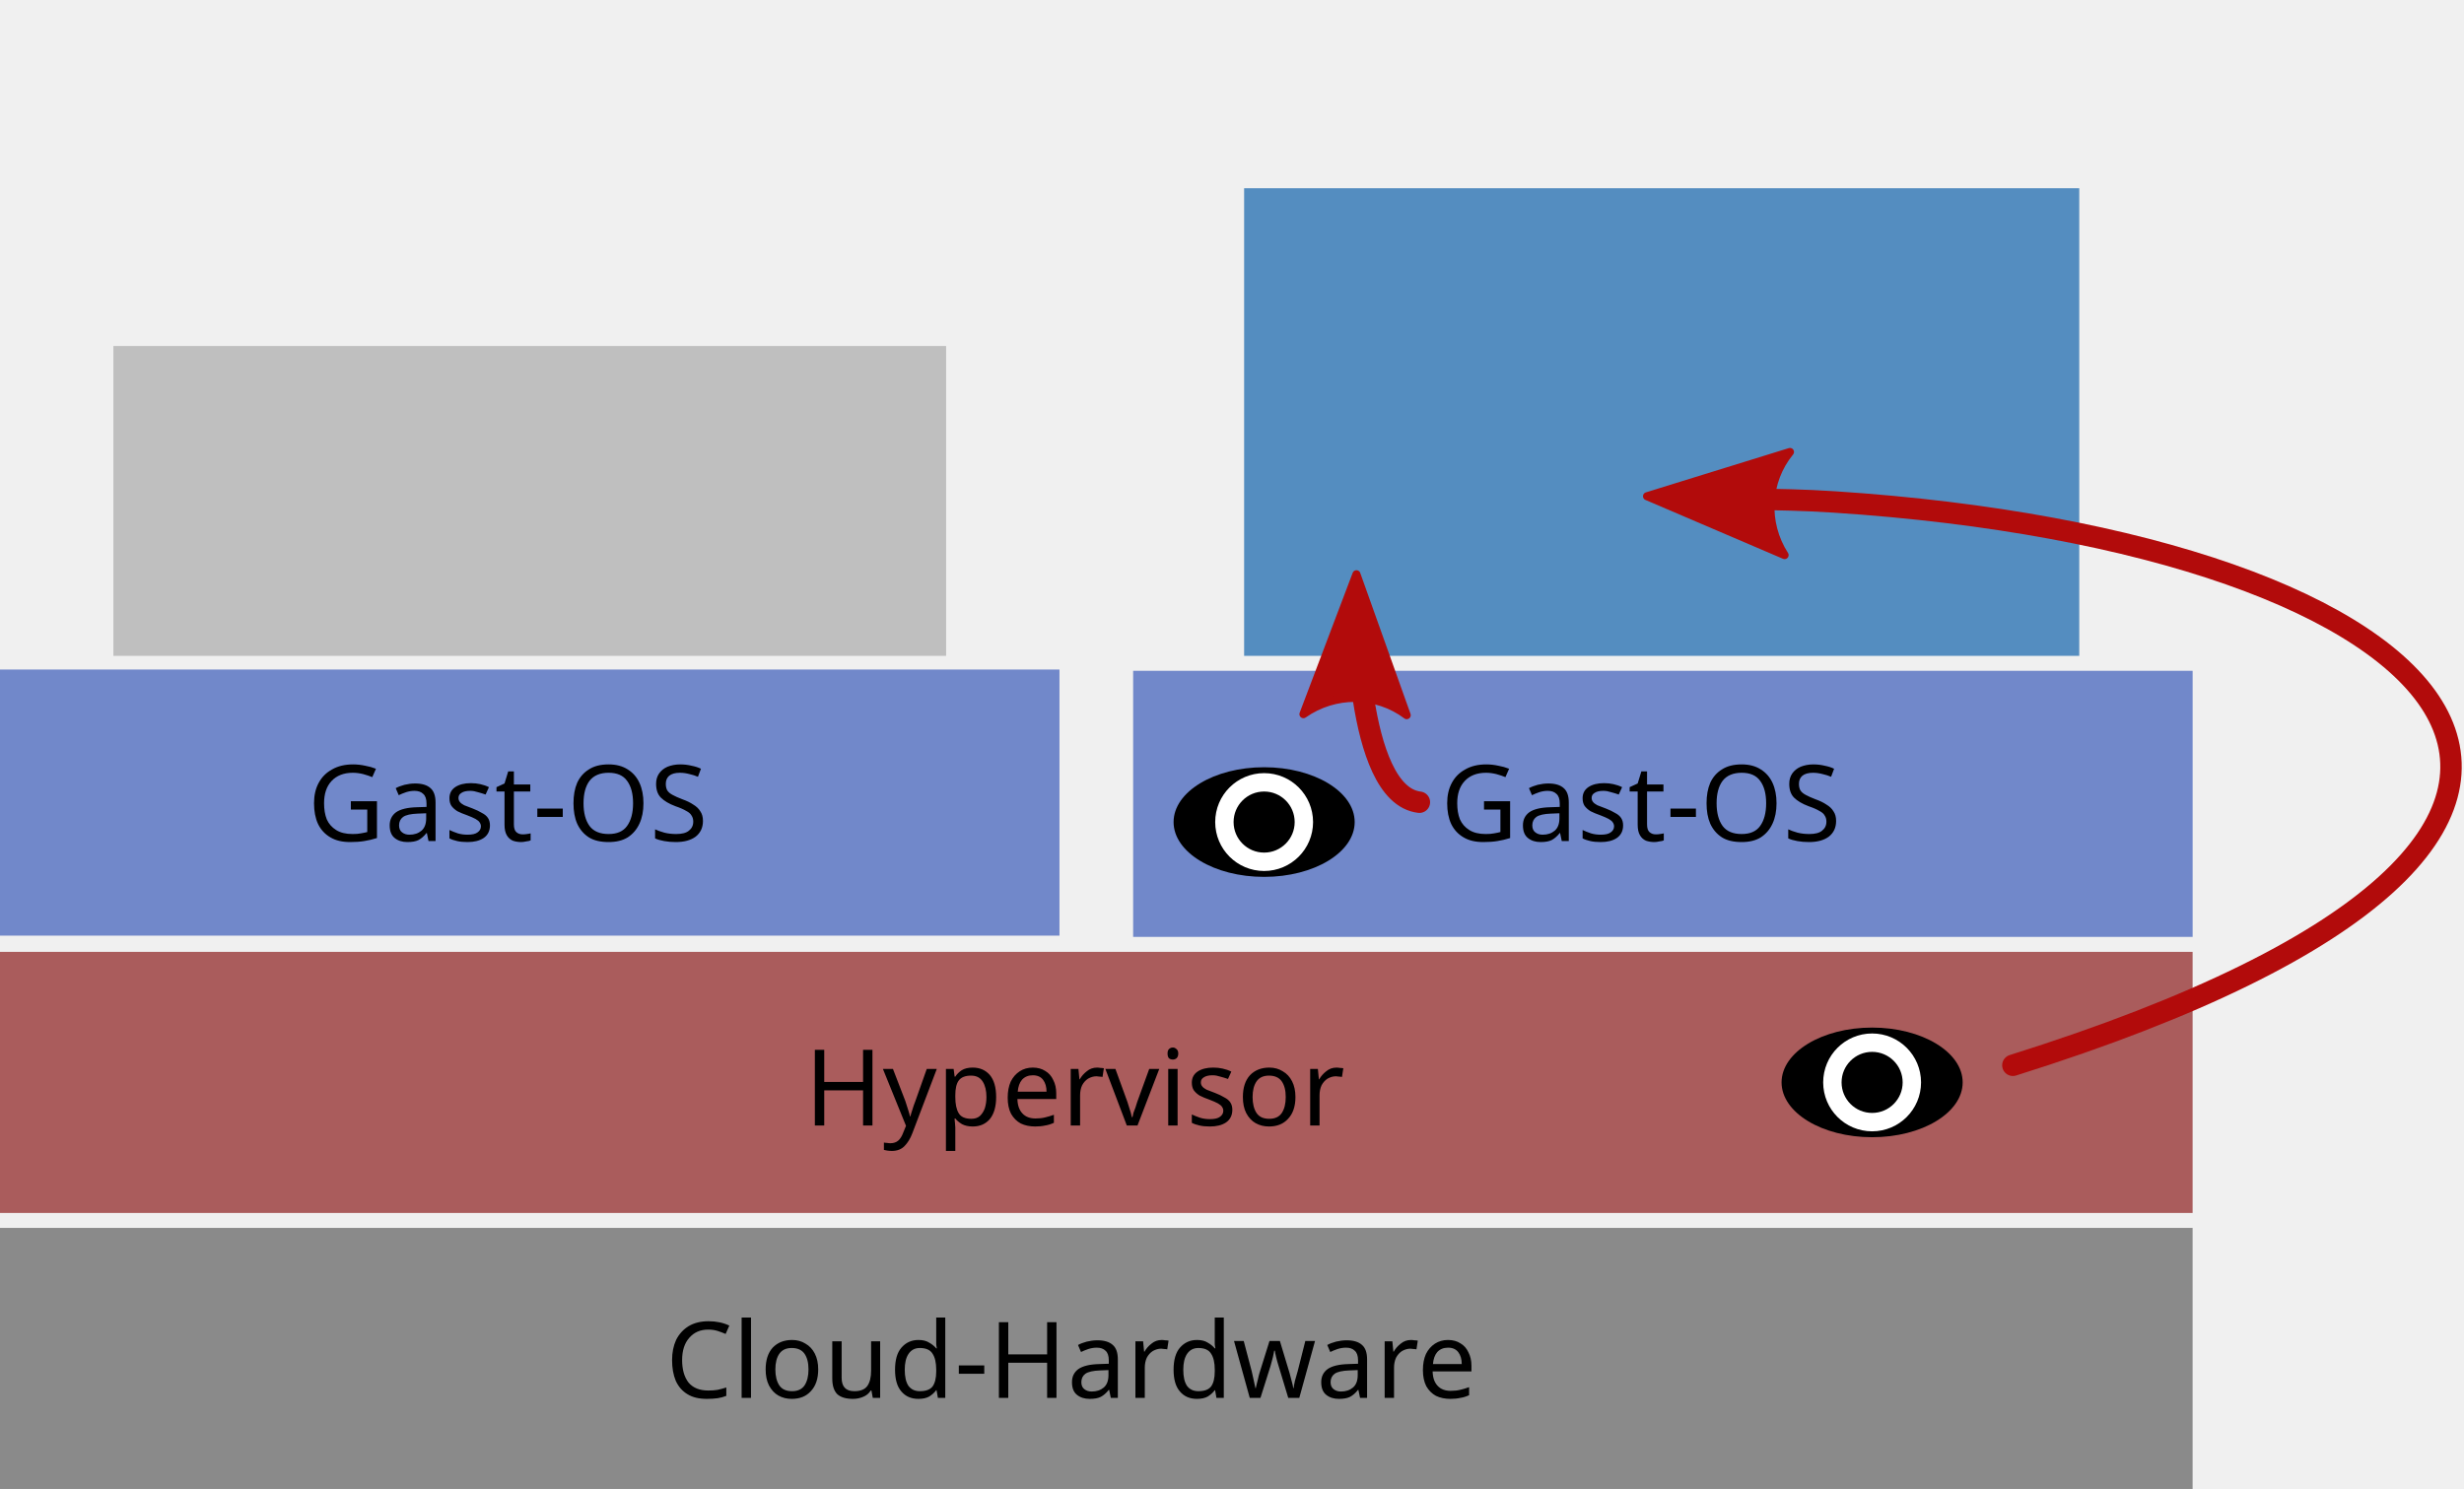
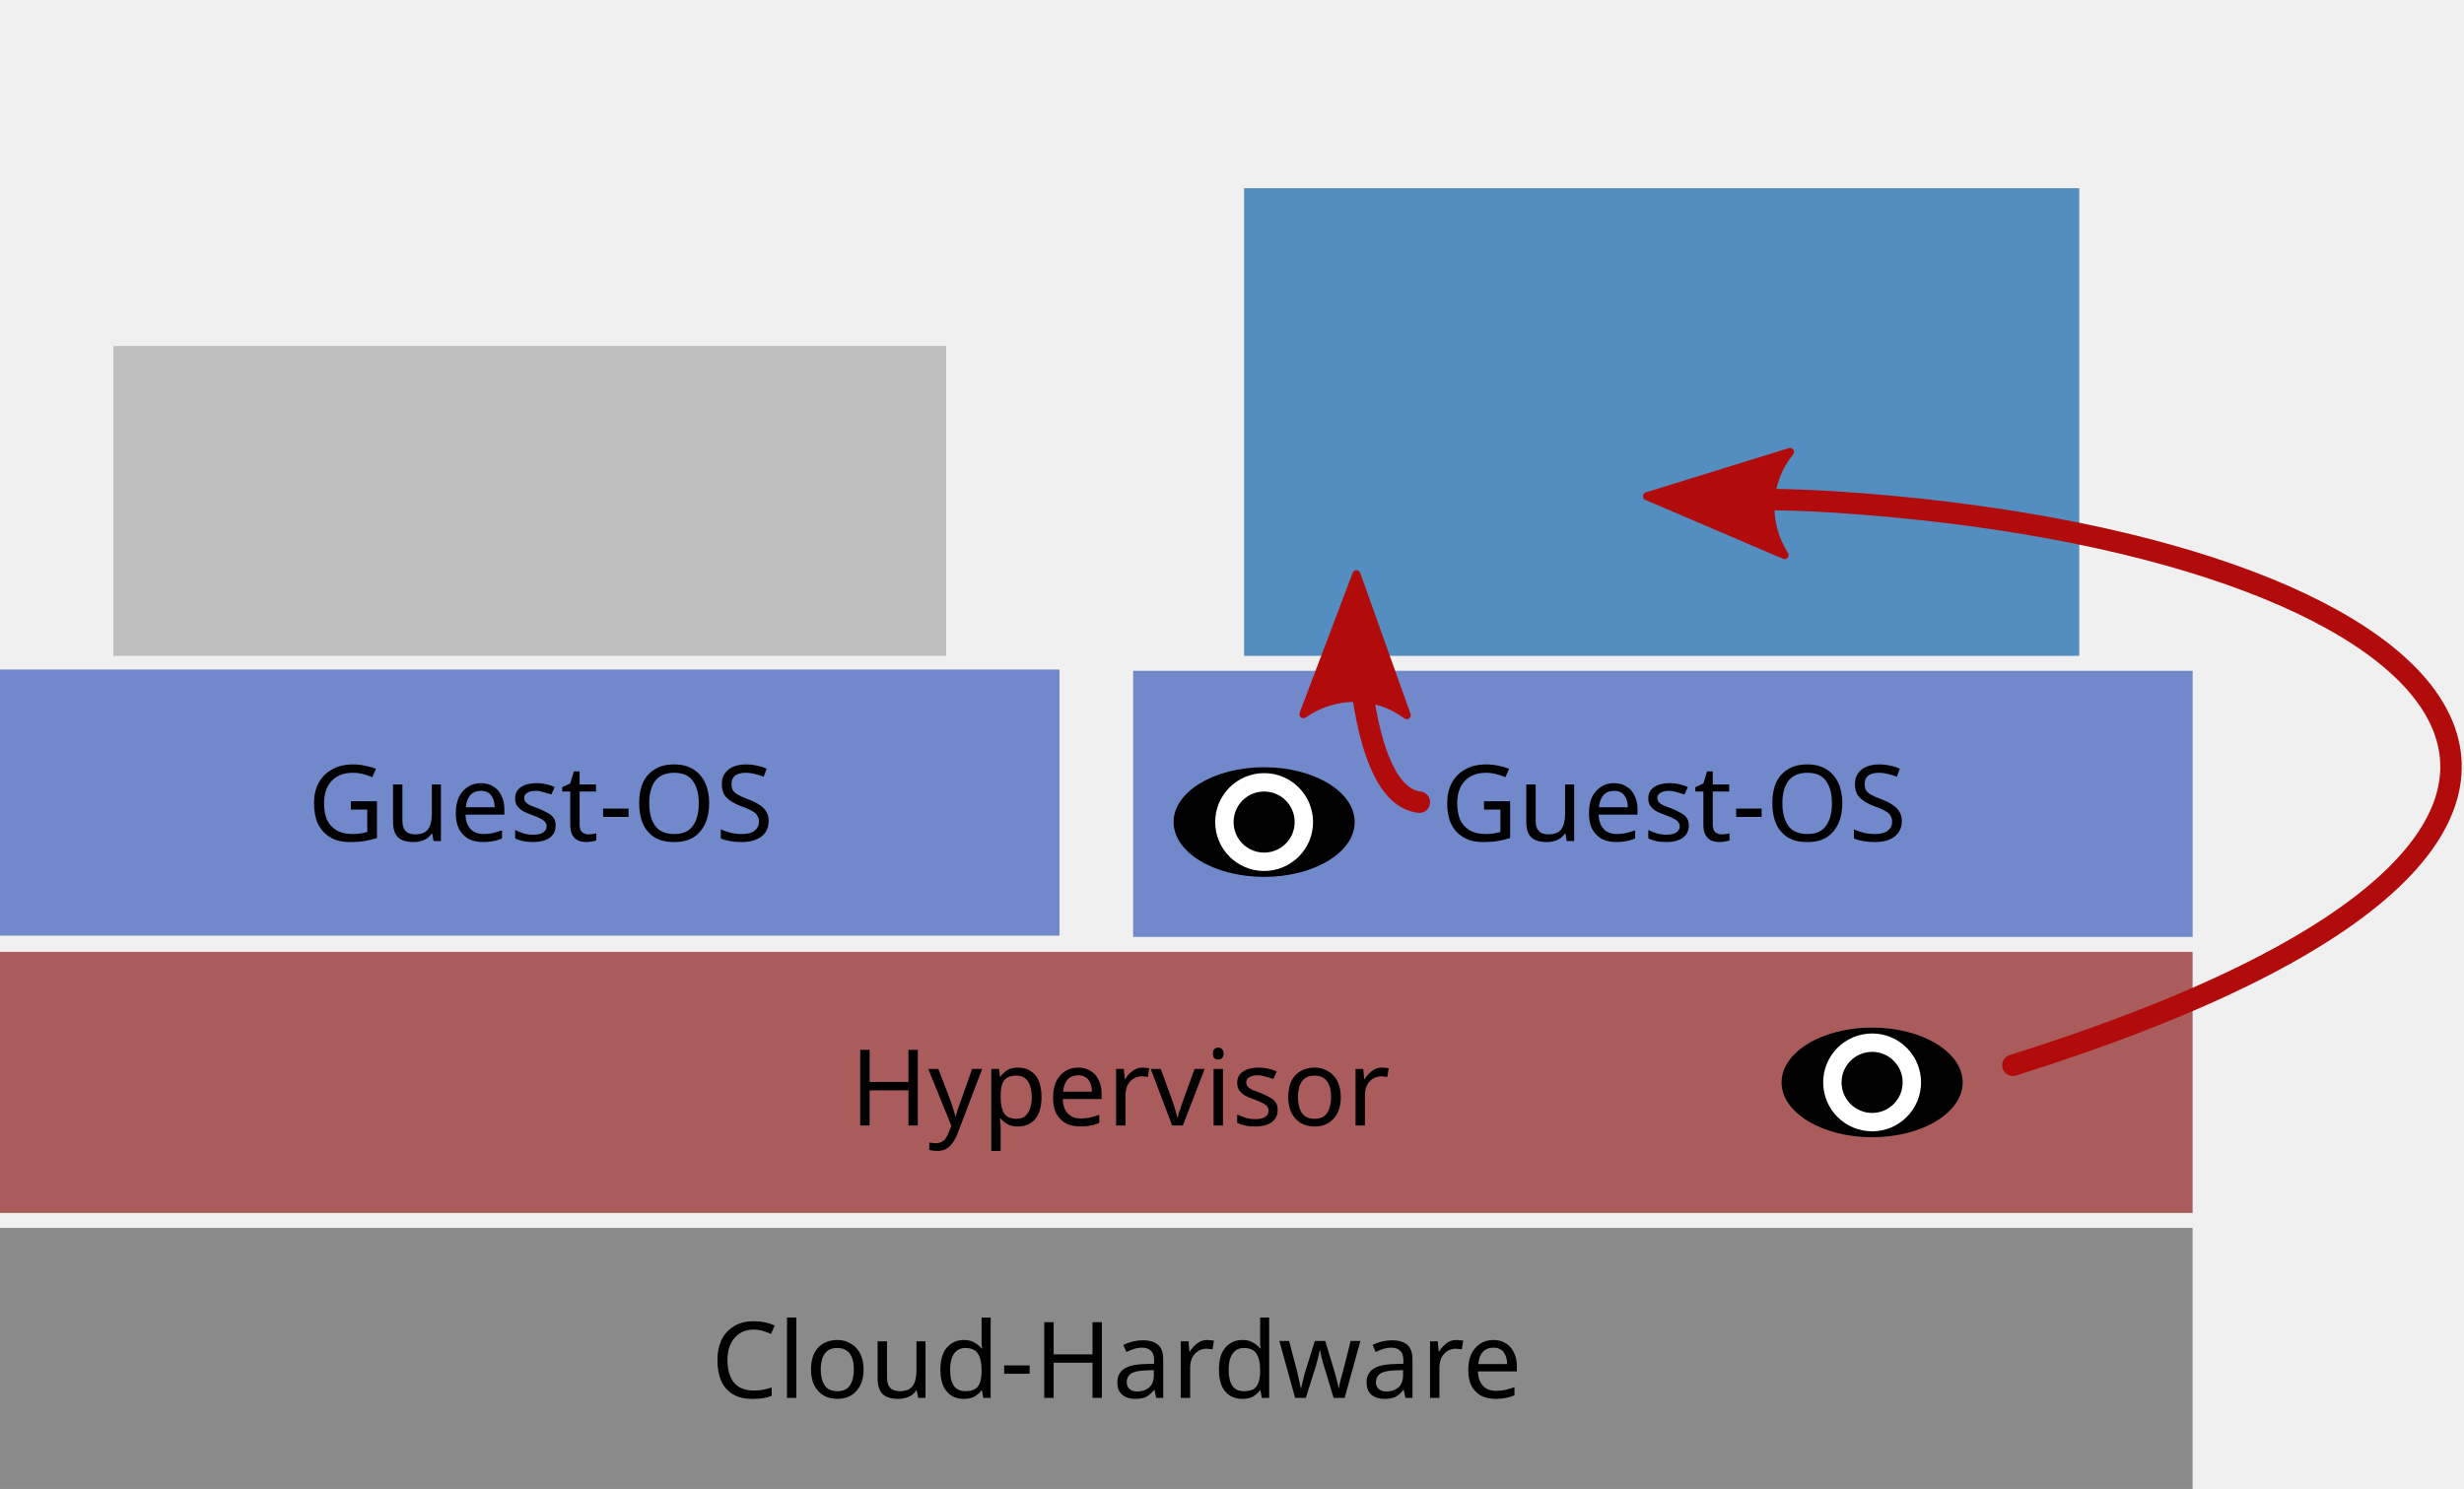
<svg xmlns="http://www.w3.org/2000/svg" width="115mm" height="69.504mm" viewBox="0 0 115 69.504" version="1.1" id="svg872">
  <defs id="defs866">
    <marker orient="auto" refY="0.0" refX="0.0" id="marker7928" style="overflow:visible;">
      <path id="path7926" style="fill-rule:evenodd;stroke-width:0.625;stroke-linejoin:round;stroke:#b20b0b;stroke-opacity:1;fill:#b20b0b;fill-opacity:1" d="M 8.719,4.034 L -2.207,0.016 L 8.719,-4.002 C 6.973,-1.63 6.983,1.616 8.719,4.034 z " transform="scale(0.6) rotate(180) translate(0,0)" />
    </marker>
    <marker orient="auto" refY="0.0" refX="0.0" id="marker7778" style="overflow:visible;">
      <path id="path7776" style="fill-rule:evenodd;stroke-width:0.625;stroke-linejoin:round;stroke:#000000;stroke-opacity:1;fill:#000000;fill-opacity:1" d="M 8.719,4.034 L -2.207,0.016 L 8.719,-4.002 C 6.973,-1.63 6.983,1.616 8.719,4.034 z " transform="scale(1.1) rotate(180) translate(1,0)" />
    </marker>
    <marker orient="auto" refY="0" refX="0" id="Arrow2Mend" style="overflow:visible">
      <path id="path1721" style="fill:#b20b0b;fill-opacity:1;fill-rule:evenodd;stroke:#b20b0b;stroke-width:0.625;stroke-linejoin:round;stroke-opacity:1" d="M 8.719,4.034 -2.207,0.016 8.719,-4.002 c -1.745,2.372 -1.735,5.617 -6e-7,8.035 z" transform="scale(-0.6)" />
    </marker>
    <marker orient="auto" refY="0" refX="0" id="Arrow2Lstart" style="overflow:visible">
      <path id="path1712" style="fill:#eb0f0f;fill-opacity:1;fill-rule:evenodd;stroke:#eb0f0f;stroke-width:0.625;stroke-linejoin:round;stroke-opacity:1" d="M 8.719,4.034 -2.207,0.016 8.719,-4.002 c -1.745,2.372 -1.735,5.617 -6e-7,8.035 z" transform="matrix(1.1,0,0,1.1,1.1,0)" />
    </marker>
    <marker orient="auto" refY="0" refX="0" id="Arrow1Send" style="overflow:visible">
      <path id="path1709" d="M 0,0 5,-5 -12.5,0 5,5 Z" style="fill:#eb0f0f;fill-opacity:1;fill-rule:evenodd;stroke:#eb0f0f;stroke-width:1pt;stroke-opacity:1" transform="matrix(-0.2,0,0,-0.2,-1.2,0)" />
    </marker>
    <marker orient="auto" refY="0" refX="0" id="Arrow2Lend" style="overflow:visible">
      <path id="path1715" style="fill:#eb0f0f;fill-opacity:1;fill-rule:evenodd;stroke:#eb0f0f;stroke-width:0.625;stroke-linejoin:round;stroke-opacity:1" d="M 8.719,4.034 -2.207,0.016 8.719,-4.002 c -1.745,2.372 -1.735,5.617 -6e-7,8.035 z" transform="matrix(-1.1,0,0,-1.1,-1.1,0)" />
    </marker>
  </defs>
  <g id="layer1" transform="translate(-58.35149,-27.025)">
    <rect y="35.811" x="116.417" height="21.829" width="38.978" id="rect4518" style="fill:#548dc0;fill-opacity:1;stroke:none;stroke-width:0.169;stroke-miterlimit:4;stroke-dasharray:none;stroke-opacity:1" ry="0" />
    <flowRoot transform="matrix(0.2645833,0,0,0.2645833,57.949,-12.24324)" style="font-style:normal;font-weight:normal;font-size:40px;line-height:1.25;font-family:sans-serif;letter-spacing:0px;word-spacing:0px;fill:#000000;fill-opacity:1;stroke:none" id="flowRoot4520" xml:space="preserve">
      <flowRegion id="flowRegion4522">
        <rect y="191.159" x="242.437" height="52.528" width="143.442" id="rect4524" />
      </flowRegion>
      <flowPara style="font-style:normal;font-variant:normal;font-weight:normal;font-stretch:normal;font-size:18.667px;font-family:sans-serif;-inkscape-font-specification:'sans-serif, Normal';font-variant-ligatures:normal;font-variant-caps:normal;font-variant-numeric:normal;font-feature-settings:normal;text-align:start;writing-mode:lr-tb;text-anchor:start" id="flowPara4526">PW-Manager</flowPara>
    </flowRoot>
    <rect style="fill:#8a8a8a;fill-opacity:1;stroke:none;stroke-width:0.786;stroke-linecap:round;stroke-linejoin:round;stroke-miterlimit:4;stroke-dasharray:none;stroke-opacity:1;paint-order:stroke markers fill" id="rect1480" width="102.334" height="12.187" x="58.351" y="84.343" />
-     <text xml:space="preserve" style="font-style:normal;font-variant:normal;font-weight:normal;font-stretch:normal;font-size:4.939px;line-height:1.25;font-family:sans-serif;-inkscape-font-specification:'sans-serif, Normal';font-variant-ligatures:normal;font-variant-caps:normal;font-variant-numeric:normal;font-feature-settings:normal;text-align:start;letter-spacing:0px;word-spacing:0px;writing-mode:lr-tb;text-anchor:start;fill:#000000;fill-opacity:1;stroke:none;stroke-width:0.265" x="89.422" y="92.275" id="text1484">
-       <tspan id="tspan1482" x="89.422" y="92.275" style="font-style:normal;font-variant:normal;font-weight:normal;font-stretch:normal;font-size:4.939px;font-family:sans-serif;-inkscape-font-specification:'sans-serif, Normal';font-variant-ligatures:normal;font-variant-caps:normal;font-variant-numeric:normal;font-feature-settings:normal;text-align:start;writing-mode:lr-tb;text-anchor:start;stroke-width:0.265">Cloud-Hardware</tspan>
+     <text xml:space="preserve" style="font-style:normal;font-variant:normal;font-weight:normal;font-stretch:normal;font-size:4.939px;line-height:1.25;font-family:sans-serif;-inkscape-font-specification:'sans-serif, Normal';font-variant-ligatures:normal;font-variant-caps:normal;font-variant-numeric:normal;font-feature-settings:normal;text-align:start;letter-spacing:0px;word-spacing:0px;writing-mode:lr-tb;text-anchor:start;fill:#000000;fill-opacity:1;stroke:none;stroke-width:0.265" x="91.538" y="92.275" id="text1484">
+       <tspan id="tspan1482" x="91.538" y="92.275" style="font-style:normal;font-variant:normal;font-weight:normal;font-stretch:normal;font-size:4.939px;font-family:sans-serif;-inkscape-font-specification:'sans-serif, Normal';font-variant-ligatures:normal;font-variant-caps:normal;font-variant-numeric:normal;font-feature-settings:normal;text-align:start;writing-mode:lr-tb;text-anchor:start;stroke-width:0.265">Cloud-Hardware</tspan>
    </text>
    <rect style="fill:#aa5c5c;fill-opacity:1;stroke:none;stroke-width:0.786;stroke-linecap:round;stroke-linejoin:round;stroke-miterlimit:4;stroke-dasharray:none;stroke-opacity:1;paint-order:stroke markers fill" id="rect1480-0" width="102.334" height="12.187" x="58.351" y="71.458" />
-     <text xml:space="preserve" style="font-style:normal;font-variant:normal;font-weight:normal;font-stretch:normal;font-size:4.939px;line-height:1.25;font-family:sans-serif;-inkscape-font-specification:'sans-serif, Normal';font-variant-ligatures:normal;font-variant-caps:normal;font-variant-numeric:normal;font-feature-settings:normal;text-align:start;letter-spacing:0px;word-spacing:0px;writing-mode:lr-tb;text-anchor:start;fill:#000000;fill-opacity:1;stroke:none;stroke-width:0.265" x="95.9" y="79.56" id="text1484-4">
-       <tspan id="tspan1482-7" x="95.9" y="79.56" style="font-style:normal;font-variant:normal;font-weight:normal;font-stretch:normal;font-size:4.939px;font-family:sans-serif;-inkscape-font-specification:'sans-serif, Normal';font-variant-ligatures:normal;font-variant-caps:normal;font-variant-numeric:normal;font-feature-settings:normal;text-align:start;writing-mode:lr-tb;text-anchor:start;stroke-width:0.265">Hypervisor</tspan>
+     <text xml:space="preserve" style="font-style:normal;font-variant:normal;font-weight:normal;font-stretch:normal;font-size:4.939px;line-height:1.25;font-family:sans-serif;-inkscape-font-specification:'sans-serif, Normal';font-variant-ligatures:normal;font-variant-caps:normal;font-variant-numeric:normal;font-feature-settings:normal;text-align:start;letter-spacing:0px;word-spacing:0px;writing-mode:lr-tb;text-anchor:start;fill:#000000;fill-opacity:1;stroke:none;stroke-width:0.265" x="98.017" y="79.56" id="text1484-4">
+       <tspan id="tspan1482-7" x="98.017" y="79.56" style="font-style:normal;font-variant:normal;font-weight:normal;font-stretch:normal;font-size:4.939px;font-family:sans-serif;-inkscape-font-specification:'sans-serif, Normal';font-variant-ligatures:normal;font-variant-caps:normal;font-variant-numeric:normal;font-feature-settings:normal;text-align:start;writing-mode:lr-tb;text-anchor:start;stroke-width:0.265">Hypervisor</tspan>
    </text>
    <rect style="fill:#7188ca;fill-opacity:1;stroke:none;stroke-width:0.552;stroke-linecap:round;stroke-linejoin:round;stroke-miterlimit:4;stroke-dasharray:none;stroke-opacity:1;paint-order:stroke markers fill" id="rect1480-0-1" width="49.448" height="12.421" x="111.238" y="58.338" />
    <text xml:space="preserve" style="font-style:normal;font-variant:normal;font-weight:normal;font-stretch:normal;font-size:4.939px;line-height:1.25;font-family:sans-serif;-inkscape-font-specification:'sans-serif, Normal';font-variant-ligatures:normal;font-variant-caps:normal;font-variant-numeric:normal;font-feature-settings:normal;text-align:start;letter-spacing:0px;word-spacing:0px;writing-mode:lr-tb;text-anchor:start;fill:#000000;fill-opacity:1;stroke:none;stroke-width:0.265" x="125.596" y="66.285" id="text1484-4-7">
-       <tspan id="tspan1482-7-2" x="125.596" y="66.285" style="font-style:normal;font-variant:normal;font-weight:normal;font-stretch:normal;font-size:4.939px;font-family:sans-serif;-inkscape-font-specification:'sans-serif, Normal';font-variant-ligatures:normal;font-variant-caps:normal;font-variant-numeric:normal;font-feature-settings:normal;text-align:start;writing-mode:lr-tb;text-anchor:start;stroke-width:0.265">Gast-OS</tspan>
+       <tspan id="tspan1482-7-2" x="125.596" y="66.285" style="font-style:normal;font-variant:normal;font-weight:normal;font-stretch:normal;font-size:4.939px;font-family:sans-serif;-inkscape-font-specification:'sans-serif, Normal';font-variant-ligatures:normal;font-variant-caps:normal;font-variant-numeric:normal;font-feature-settings:normal;text-align:start;writing-mode:lr-tb;text-anchor:start;stroke-width:0.265">Guest-OS</tspan>
    </text>
    <rect style="fill:#7188ca;fill-opacity:1;stroke:none;stroke-width:0.552;stroke-linecap:round;stroke-linejoin:round;stroke-miterlimit:4;stroke-dasharray:none;stroke-opacity:1;paint-order:stroke markers fill" id="rect1480-0-1-6" width="49.448" height="12.421" x="58.351" y="58.279" />
    <text xml:space="preserve" style="font-style:normal;font-variant:normal;font-weight:normal;font-stretch:normal;font-size:4.939px;line-height:1.25;font-family:sans-serif;-inkscape-font-specification:'sans-serif, Normal';font-variant-ligatures:normal;font-variant-caps:normal;font-variant-numeric:normal;font-feature-settings:normal;text-align:start;letter-spacing:0px;word-spacing:0px;writing-mode:lr-tb;text-anchor:start;fill:#000000;fill-opacity:1;stroke:none;stroke-width:0.265" x="72.709" y="66.285" id="text1484-4-7-9">
-       <tspan id="tspan1482-7-2-6" x="72.709" y="66.285" style="font-style:normal;font-variant:normal;font-weight:normal;font-stretch:normal;font-size:4.939px;font-family:sans-serif;-inkscape-font-specification:'sans-serif, Normal';font-variant-ligatures:normal;font-variant-caps:normal;font-variant-numeric:normal;font-feature-settings:normal;text-align:start;writing-mode:lr-tb;text-anchor:start;stroke-width:0.265">Gast-OS</tspan>
+       <tspan id="tspan1482-7-2-6" x="72.709" y="66.285" style="font-style:normal;font-variant:normal;font-weight:normal;font-stretch:normal;font-size:4.939px;font-family:sans-serif;-inkscape-font-specification:'sans-serif, Normal';font-variant-ligatures:normal;font-variant-caps:normal;font-variant-numeric:normal;font-feature-settings:normal;text-align:start;writing-mode:lr-tb;text-anchor:start;stroke-width:0.265">Guest-OS</tspan>
    </text>
    <rect y="43.177" x="63.643" height="14.463" width="38.866" id="rect4518-7" style="fill:#bfbfbf;fill-opacity:1;stroke:none;stroke-width:0.2;stroke-miterlimit:4;stroke-dasharray:none;stroke-opacity:1" ry="0" />
    <flowRoot xml:space="preserve" id="flowRoot1604" style="font-style:normal;font-weight:normal;font-size:40px;line-height:1.25;font-family:sans-serif;letter-spacing:0px;word-spacing:0px;fill:#000000;fill-opacity:1;stroke:none" transform="matrix(0.2645833,0,0,0.2645833,67.61919,42.77857)">
      <flowRegion id="flowRegion1606">
        <rect id="rect1608" width="136.371" height="50.003" x="196.475" y="10.342" />
      </flowRegion>
-       <flowPara id="flowPara1610" style="font-style:normal;font-variant:normal;font-weight:normal;font-stretch:normal;font-size:16px;font-family:sans-serif;-inkscape-font-specification:'sans-serif, Normal';font-variant-ligatures:normal;font-variant-caps:normal;font-variant-numeric:normal;font-feature-settings:normal;text-align:start;writing-mode:lr-tb;text-anchor:start">\tiny Passwort 1</flowPara>
+       <flowPara id="flowPara1610" style="font-style:normal;font-variant:normal;font-weight:normal;font-stretch:normal;font-size:16px;font-family:sans-serif;-inkscape-font-specification:'sans-serif, Normal';font-variant-ligatures:normal;font-variant-caps:normal;font-variant-numeric:normal;font-feature-settings:normal;text-align:start;writing-mode:lr-tb;text-anchor:start">\tiny Password 1</flowPara>
    </flowRoot>
    <flowRoot xml:space="preserve" id="flowRoot1604-0" style="font-style:normal;font-weight:normal;font-size:40px;line-height:1.25;font-family:sans-serif;letter-spacing:0px;word-spacing:0px;fill:#000000;fill-opacity:1;stroke:none" transform="matrix(0.2645833,0,0,0.2645833,67.61919,47.02758)">
      <flowRegion id="flowRegion1606-4">
        <rect id="rect1608-2" width="136.371" height="50.003" x="196.475" y="10.342" />
      </flowRegion>
-       <flowPara id="flowPara1610-9" style="font-style:normal;font-variant:normal;font-weight:normal;font-stretch:normal;font-size:16px;font-family:sans-serif;-inkscape-font-specification:'sans-serif, Normal';font-variant-ligatures:normal;font-variant-caps:normal;font-variant-numeric:normal;font-feature-settings:normal;text-align:start;writing-mode:lr-tb;text-anchor:start">\tiny Passwort 2</flowPara>
+       <flowPara id="flowPara1610-9" style="font-style:normal;font-variant:normal;font-weight:normal;font-stretch:normal;font-size:16px;font-family:sans-serif;-inkscape-font-specification:'sans-serif, Normal';font-variant-ligatures:normal;font-variant-caps:normal;font-variant-numeric:normal;font-feature-settings:normal;text-align:start;writing-mode:lr-tb;text-anchor:start">\tiny Password 2</flowPara>
    </flowRoot>
    <path style="fill:none;stroke:#b20b0b;stroke-width:1;stroke-linecap:round;stroke-linejoin:miter;stroke-miterlimit:4;stroke-dasharray:none;stroke-opacity:1;marker-end:url(#Arrow2Mend)" d="m 152.297,76.752 c 34.67,-10.887 20.749,-24.398 -8.324,-26.295 -2.884,-0.188 -4.992,-0.082 -7.429,-0.209" id="path2583" />
    <path style="fill:none;stroke:#b20b0b;stroke-width:1;stroke-linecap:round;stroke-linejoin:miter;stroke-miterlimit:4;stroke-dasharray:none;stroke-opacity:1;marker-end:url(#marker7928)" d="m 124.597,64.472 c -3.028,-0.362 -2.941,-9.317 -2.941,-9.317" id="path7756" />
    <g id="g7744-8" transform="matrix(0.7507379,0,0,0.7507379,68.59159,-26.35955)">
      <g id="g7748-9" transform="matrix(0.4680481,0,0,0.4680481,28.72465,71.69559)">
        <ellipse style="fill:#000000;fill-opacity:1;stroke:none;stroke-width:1;stroke-linecap:round;stroke-linejoin:round;stroke-miterlimit:4;stroke-dasharray:none;stroke-opacity:1;paint-order:stroke markers fill" id="path7723-3" cx="77.394" cy="107.955" rx="12.027" ry="7.283" />
        <circle style="fill:none;fill-opacity:1;stroke:#ffffff;stroke-width:2.443;stroke-linecap:round;stroke-linejoin:round;stroke-miterlimit:4;stroke-dasharray:none;stroke-opacity:1;paint-order:stroke markers fill" id="path7725-6-1" cx="77.394" cy="107.955" r="5.278" />
      </g>
    </g>
    <g id="g7744-8-2" transform="matrix(0.7507379,0,0,0.7507379,96.96749,-14.20702)">
      <g id="g7748-9-8" transform="matrix(0.4680481,0,0,0.4680481,28.72465,71.69559)">
        <ellipse style="fill:#000000;fill-opacity:1;stroke:none;stroke-width:1;stroke-linecap:round;stroke-linejoin:round;stroke-miterlimit:4;stroke-dasharray:none;stroke-opacity:1;paint-order:stroke markers fill" id="path7723-3-8" cx="77.394" cy="107.955" rx="12.027" ry="7.283" />
        <circle style="fill:none;fill-opacity:1;stroke:#ffffff;stroke-width:2.443;stroke-linecap:round;stroke-linejoin:round;stroke-miterlimit:4;stroke-dasharray:none;stroke-opacity:1;paint-order:stroke markers fill" id="path7725-6-1-9" cx="77.394" cy="107.955" r="5.278" />
      </g>
    </g>
  </g>
</svg>
